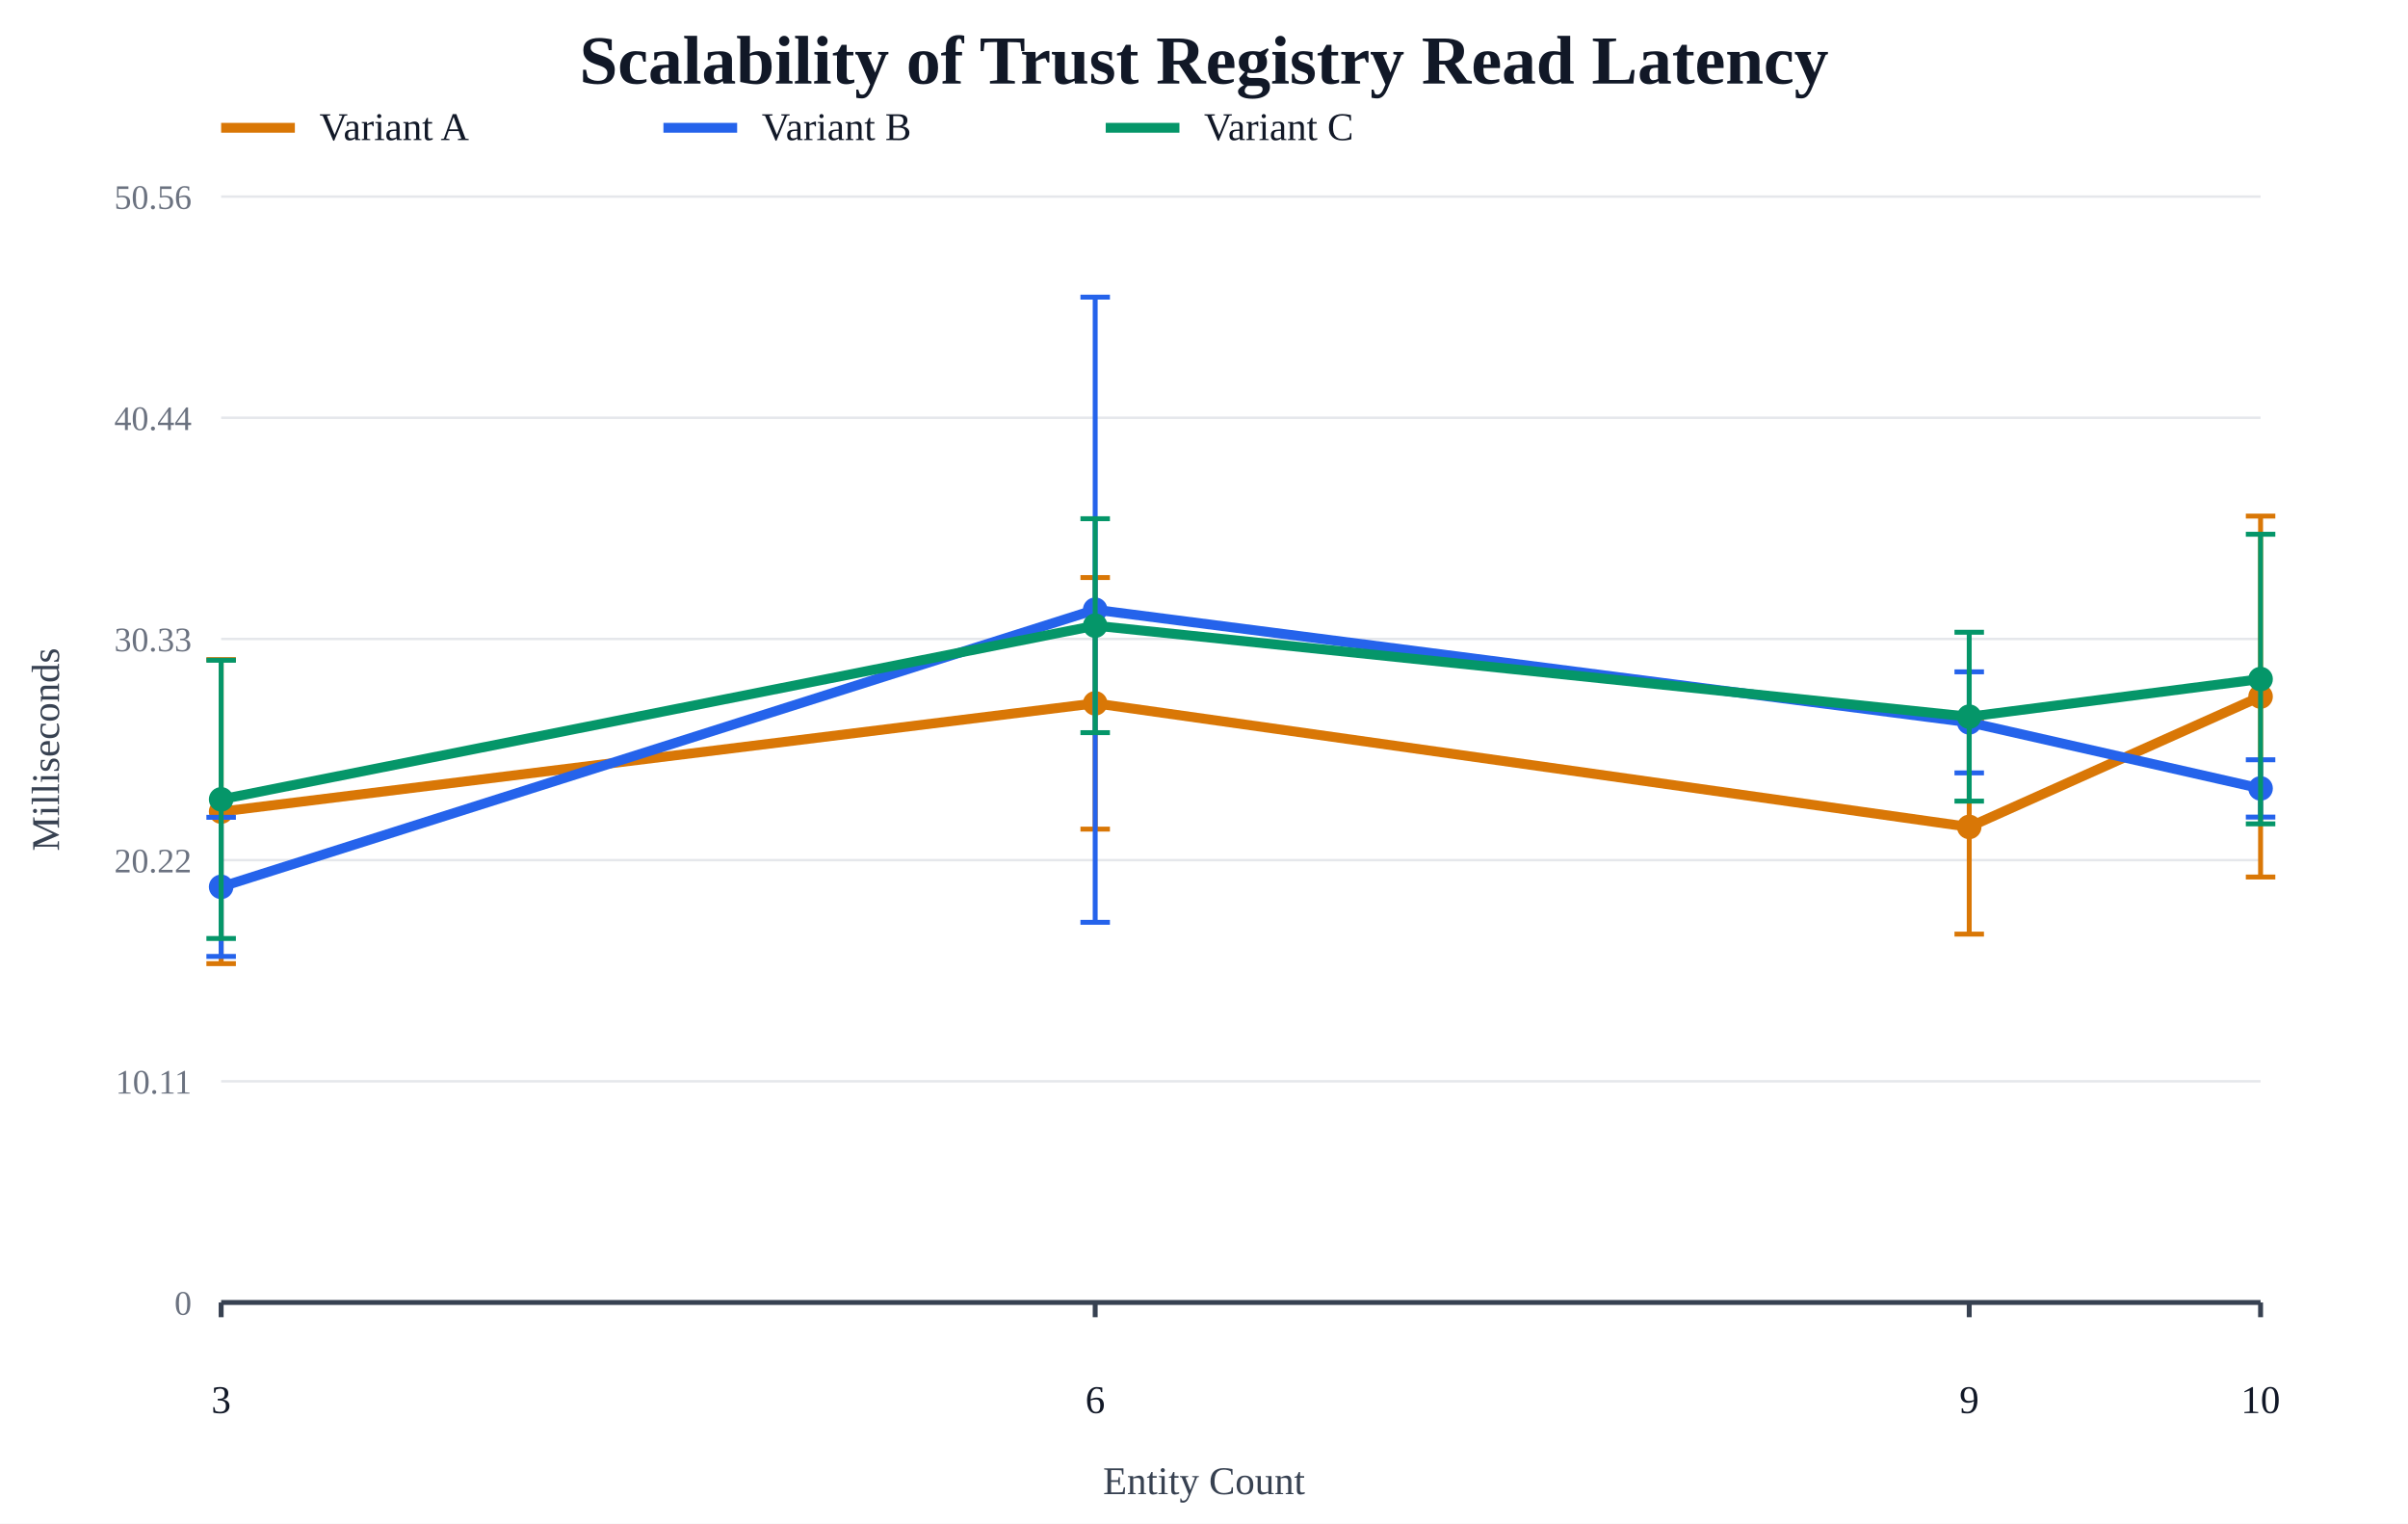
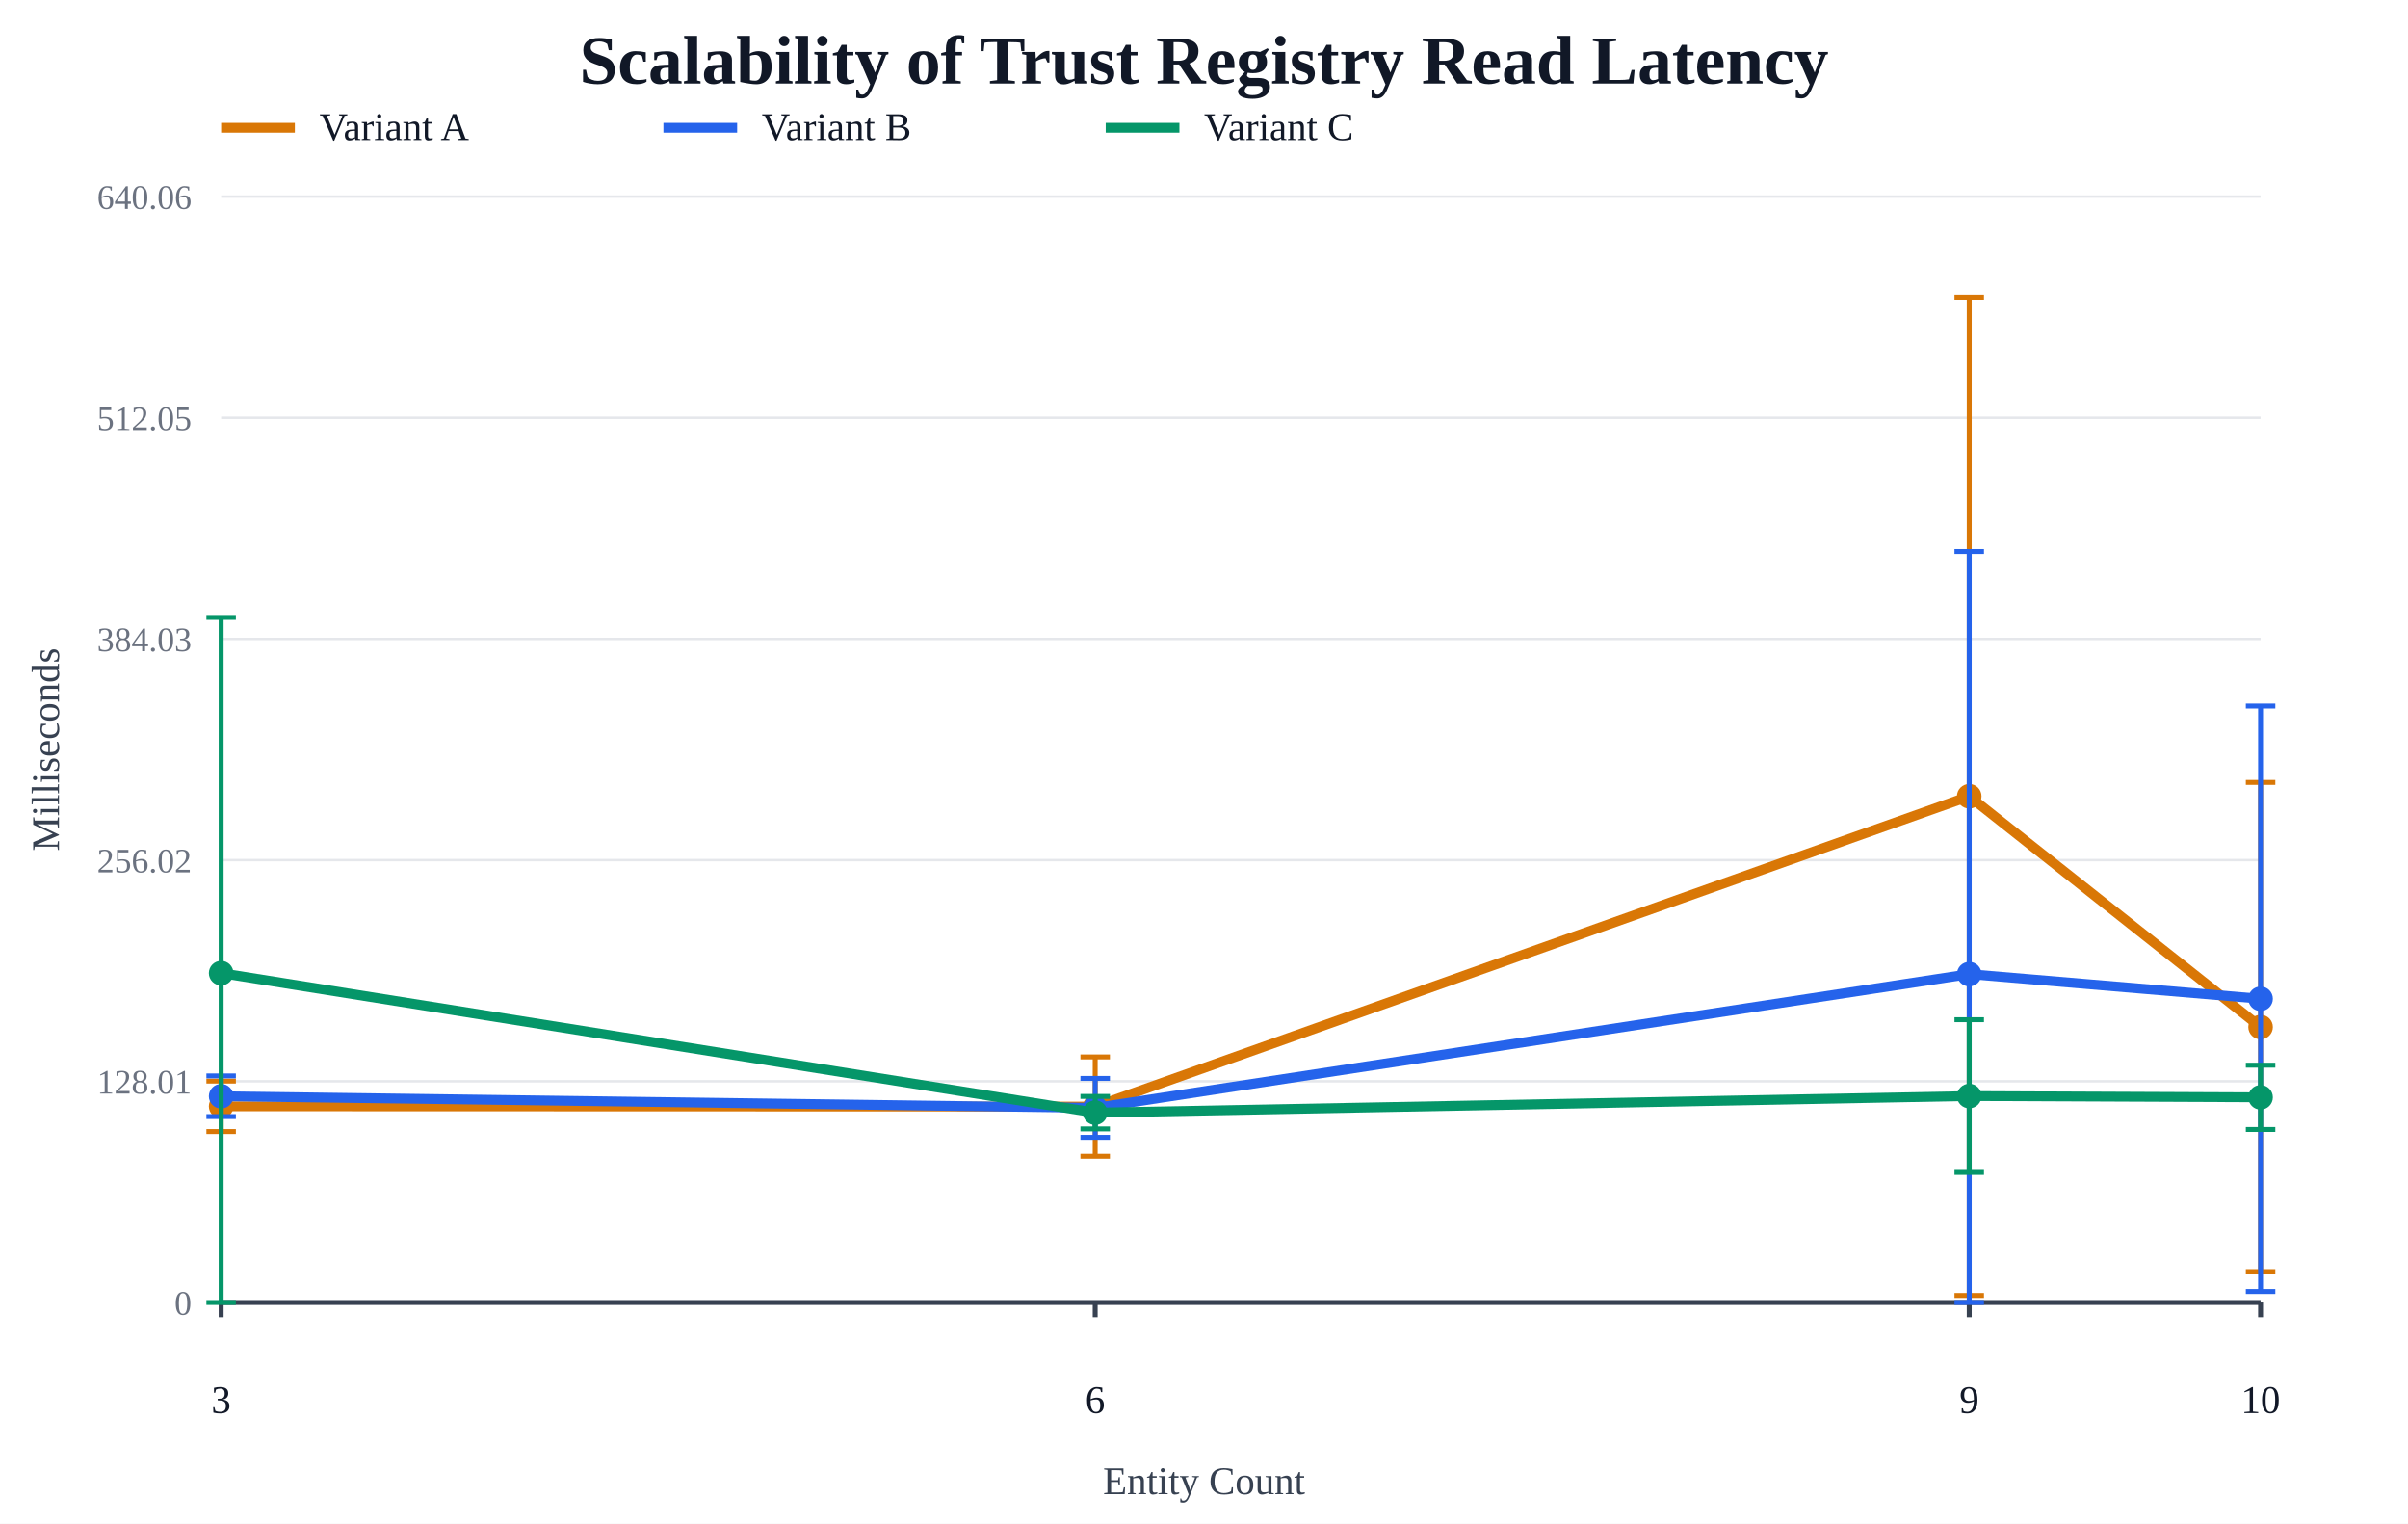
<svg xmlns="http://www.w3.org/2000/svg" width="980" height="620" viewBox="0 0 980 620">
  <rect width="980" height="620" fill="#ffffff" />
  <text x="490" y="34" font-size="28" font-weight="700" text-anchor="middle" fill="#111827">Scalability of Trust Registry Read Latency</text>
  <line x1="90" y1="52" x2="120" y2="52" stroke="#d97706" stroke-width="4" />
  <text x="130" y="57" font-size="16" fill="#111827">Variant A</text>
  <line x1="270" y1="52" x2="300" y2="52" stroke="#2563eb" stroke-width="4" />
  <text x="310" y="57" font-size="16" fill="#111827">Variant B</text>
  <line x1="450" y1="52" x2="480" y2="52" stroke="#059669" stroke-width="4" />
  <text x="490" y="57" font-size="16" fill="#111827">Variant C</text>
  <text x="490" y="608" font-size="16" text-anchor="middle" fill="#374151">Entity Count</text>
  <text x="24" y="305" font-size="16" text-anchor="middle" fill="#374151" transform="rotate(-90, 24, 305)">Milliseconds</text>
  <line x1="90" y1="530" x2="920" y2="530" stroke="#e5e7eb" stroke-width="1" />
  <text x="78" y="535" font-size="14" text-anchor="end" fill="#6b7280">0</text>
  <line x1="90" y1="440" x2="920" y2="440" stroke="#e5e7eb" stroke-width="1" />
-   <text x="78" y="445" font-size="14" text-anchor="end" fill="#6b7280">10.11</text>
+   <text x="78" y="445" font-size="14" text-anchor="end" fill="#6b7280">128.01</text>
  <line x1="90" y1="350" x2="920" y2="350" stroke="#e5e7eb" stroke-width="1" />
-   <text x="78" y="355" font-size="14" text-anchor="end" fill="#6b7280">20.22</text>
+   <text x="78" y="355" font-size="14" text-anchor="end" fill="#6b7280">256.02</text>
  <line x1="90" y1="260" x2="920" y2="260" stroke="#e5e7eb" stroke-width="1" />
-   <text x="78" y="265" font-size="14" text-anchor="end" fill="#6b7280">30.33</text>
+   <text x="78" y="265" font-size="14" text-anchor="end" fill="#6b7280">384.03</text>
  <line x1="90" y1="170" x2="920" y2="170" stroke="#e5e7eb" stroke-width="1" />
-   <text x="78" y="175" font-size="14" text-anchor="end" fill="#6b7280">40.44</text>
+   <text x="78" y="175" font-size="14" text-anchor="end" fill="#6b7280">512.05</text>
  <line x1="90" y1="80" x2="920" y2="80" stroke="#e5e7eb" stroke-width="1" />
-   <text x="78" y="85" font-size="14" text-anchor="end" fill="#6b7280">50.56</text>
+   <text x="78" y="85" font-size="14" text-anchor="end" fill="#6b7280">640.06</text>
  <line x1="90" y1="530" x2="920" y2="530" stroke="#374151" stroke-width="2" />
  <line x1="90" y1="530" x2="90" y2="536" stroke="#374151" stroke-width="2" />
  <text x="90" y="575" font-size="16" text-anchor="middle" fill="#111827">3</text>
  <line x1="445.714" y1="530" x2="445.714" y2="536" stroke="#374151" stroke-width="2" />
  <text x="445.714" y="575" font-size="16" text-anchor="middle" fill="#111827">6</text>
  <line x1="801.429" y1="530" x2="801.429" y2="536" stroke="#374151" stroke-width="2" />
  <text x="801.429" y="575" font-size="16" text-anchor="middle" fill="#111827">9</text>
  <line x1="920" y1="530" x2="920" y2="536" stroke="#374151" stroke-width="2" />
  <text x="920" y="575" font-size="16" text-anchor="middle" fill="#111827">10</text>
-   <polyline fill="none" stroke="#d97706" stroke-width="4" points="90,330.261 445.714,286.201 801.429,336.492 920,283.442" />
-   <line x1="90" y1="268.399" x2="90" y2="392.123" stroke="#d97706" stroke-width="2" />
-   <line x1="84" y1="268.399" x2="96" y2="268.399" stroke="#d97706" stroke-width="2" />
-   <line x1="84" y1="392.123" x2="96" y2="392.123" stroke="#d97706" stroke-width="2" />
-   <circle cx="90" cy="330.261" r="5" fill="#d97706" />
-   <line x1="445.714" y1="235.02" x2="445.714" y2="337.382" stroke="#d97706" stroke-width="2" />
-   <line x1="439.714" y1="235.02" x2="451.714" y2="235.02" stroke="#d97706" stroke-width="2" />
-   <line x1="439.714" y1="337.382" x2="451.714" y2="337.382" stroke="#d97706" stroke-width="2" />
-   <circle cx="445.714" cy="286.201" r="5" fill="#d97706" />
-   <line x1="801.429" y1="292.877" x2="801.429" y2="380.107" stroke="#d97706" stroke-width="2" />
-   <line x1="795.429" y1="292.877" x2="807.429" y2="292.877" stroke="#d97706" stroke-width="2" />
-   <line x1="795.429" y1="380.107" x2="807.429" y2="380.107" stroke="#d97706" stroke-width="2" />
-   <circle cx="801.429" cy="336.492" r="5" fill="#d97706" />
-   <line x1="920" y1="210.008" x2="920" y2="356.875" stroke="#d97706" stroke-width="2" />
-   <line x1="914" y1="210.008" x2="926" y2="210.008" stroke="#d97706" stroke-width="2" />
-   <line x1="914" y1="356.875" x2="926" y2="356.875" stroke="#d97706" stroke-width="2" />
-   <circle cx="920" cy="283.442" r="5" fill="#d97706" />
-   <polyline fill="none" stroke="#2563eb" stroke-width="4" points="90,360.881 445.714,248.105 801.429,293.945 920,320.826" />
-   <line x1="90" y1="332.575" x2="90" y2="389.186" stroke="#2563eb" stroke-width="2" />
-   <line x1="84" y1="332.575" x2="96" y2="332.575" stroke="#2563eb" stroke-width="2" />
-   <line x1="84" y1="389.186" x2="96" y2="389.186" stroke="#2563eb" stroke-width="2" />
-   <circle cx="90" cy="360.881" r="5" fill="#2563eb" />
-   <line x1="445.714" y1="120.909" x2="445.714" y2="375.3" stroke="#2563eb" stroke-width="2" />
-   <line x1="439.714" y1="120.909" x2="451.714" y2="120.909" stroke="#2563eb" stroke-width="2" />
-   <line x1="439.714" y1="375.3" x2="451.714" y2="375.3" stroke="#2563eb" stroke-width="2" />
-   <circle cx="445.714" cy="248.105" r="5" fill="#2563eb" />
-   <line x1="801.429" y1="273.384" x2="801.429" y2="314.506" stroke="#2563eb" stroke-width="2" />
-   <line x1="795.429" y1="273.384" x2="807.429" y2="273.384" stroke="#2563eb" stroke-width="2" />
-   <line x1="795.429" y1="314.506" x2="807.429" y2="314.506" stroke="#2563eb" stroke-width="2" />
-   <circle cx="801.429" cy="293.945" r="5" fill="#2563eb" />
-   <line x1="920" y1="309.166" x2="920" y2="332.486" stroke="#2563eb" stroke-width="2" />
-   <line x1="914" y1="309.166" x2="926" y2="309.166" stroke="#2563eb" stroke-width="2" />
-   <line x1="914" y1="332.486" x2="926" y2="332.486" stroke="#2563eb" stroke-width="2" />
-   <circle cx="920" cy="320.826" r="5" fill="#2563eb" />
-   <polyline fill="none" stroke="#059669" stroke-width="4" points="90,325.277 445.714,254.602 801.429,291.631 920,276.321" />
-   <line x1="90" y1="268.666" x2="90" y2="381.887" stroke="#059669" stroke-width="2" />
-   <line x1="84" y1="268.666" x2="96" y2="268.666" stroke="#059669" stroke-width="2" />
-   <line x1="84" y1="381.887" x2="96" y2="381.887" stroke="#059669" stroke-width="2" />
-   <circle cx="90" cy="325.277" r="5" fill="#059669" />
-   <line x1="445.714" y1="211.076" x2="445.714" y2="298.128" stroke="#059669" stroke-width="2" />
-   <line x1="439.714" y1="211.076" x2="451.714" y2="211.076" stroke="#059669" stroke-width="2" />
-   <line x1="439.714" y1="298.128" x2="451.714" y2="298.128" stroke="#059669" stroke-width="2" />
-   <circle cx="445.714" cy="254.602" r="5" fill="#059669" />
-   <line x1="801.429" y1="257.273" x2="801.429" y2="325.989" stroke="#059669" stroke-width="2" />
-   <line x1="795.429" y1="257.273" x2="807.429" y2="257.273" stroke="#059669" stroke-width="2" />
-   <line x1="795.429" y1="325.989" x2="807.429" y2="325.989" stroke="#059669" stroke-width="2" />
-   <circle cx="801.429" cy="291.631" r="5" fill="#059669" />
-   <line x1="920" y1="217.396" x2="920" y2="335.246" stroke="#059669" stroke-width="2" />
-   <line x1="914" y1="217.396" x2="926" y2="217.396" stroke="#059669" stroke-width="2" />
-   <line x1="914" y1="335.246" x2="926" y2="335.246" stroke="#059669" stroke-width="2" />
-   <circle cx="920" cy="276.321" r="5" fill="#059669" />
+   <polyline fill="none" stroke="#d97706" stroke-width="4" points="90,450.181 445.714,450.294 801.429,324.024 920,417.925" />
+   <line x1="90" y1="439.917" x2="90" y2="460.446" stroke="#d97706" stroke-width="2" />
+   <line x1="84" y1="439.917" x2="96" y2="439.917" stroke="#d97706" stroke-width="2" />
+   <line x1="84" y1="460.446" x2="96" y2="460.446" stroke="#d97706" stroke-width="2" />
+   <circle cx="90" cy="450.181" r="5" fill="#d97706" />
+   <line x1="445.714" y1="430.088" x2="445.714" y2="470.5" stroke="#d97706" stroke-width="2" />
+   <line x1="439.714" y1="430.088" x2="451.714" y2="430.088" stroke="#d97706" stroke-width="2" />
+   <line x1="439.714" y1="470.5" x2="451.714" y2="470.5" stroke="#d97706" stroke-width="2" />
+   <circle cx="445.714" cy="450.294" r="5" fill="#d97706" />
+   <line x1="801.429" y1="120.909" x2="801.429" y2="527.139" stroke="#d97706" stroke-width="2" />
+   <line x1="795.429" y1="120.909" x2="807.429" y2="120.909" stroke="#d97706" stroke-width="2" />
+   <line x1="795.429" y1="527.139" x2="807.429" y2="527.139" stroke="#d97706" stroke-width="2" />
+   <circle cx="801.429" cy="324.024" r="5" fill="#d97706" />
+   <line x1="920" y1="318.392" x2="920" y2="517.457" stroke="#d97706" stroke-width="2" />
+   <line x1="914" y1="318.392" x2="926" y2="318.392" stroke="#d97706" stroke-width="2" />
+   <line x1="914" y1="517.457" x2="926" y2="517.457" stroke="#d97706" stroke-width="2" />
+   <circle cx="920" cy="417.925" r="5" fill="#d97706" />
+   <polyline fill="none" stroke="#2563eb" stroke-width="4" points="90,446.082 445.714,450.814 801.429,396.39 920,406.423" />
+   <line x1="90" y1="437.814" x2="90" y2="454.35" stroke="#2563eb" stroke-width="2" />
+   <line x1="84" y1="437.814" x2="96" y2="437.814" stroke="#2563eb" stroke-width="2" />
+   <line x1="84" y1="454.35" x2="96" y2="454.35" stroke="#2563eb" stroke-width="2" />
+   <circle cx="90" cy="446.082" r="5" fill="#2563eb" />
+   <line x1="445.714" y1="438.834" x2="445.714" y2="462.794" stroke="#2563eb" stroke-width="2" />
+   <line x1="439.714" y1="438.834" x2="451.714" y2="438.834" stroke="#2563eb" stroke-width="2" />
+   <line x1="439.714" y1="462.794" x2="451.714" y2="462.794" stroke="#2563eb" stroke-width="2" />
+   <circle cx="445.714" cy="450.814" r="5" fill="#2563eb" />
+   <line x1="801.429" y1="224.435" x2="801.429" y2="530" stroke="#2563eb" stroke-width="2" />
+   <line x1="795.429" y1="224.435" x2="807.429" y2="224.435" stroke="#2563eb" stroke-width="2" />
+   <line x1="795.429" y1="530" x2="807.429" y2="530" stroke="#2563eb" stroke-width="2" />
+   <circle cx="801.429" cy="396.39" r="5" fill="#2563eb" />
+   <line x1="920" y1="287.317" x2="920" y2="525.529" stroke="#2563eb" stroke-width="2" />
+   <line x1="914" y1="287.317" x2="926" y2="287.317" stroke="#2563eb" stroke-width="2" />
+   <line x1="914" y1="525.529" x2="926" y2="525.529" stroke="#2563eb" stroke-width="2" />
+   <circle cx="920" cy="406.423" r="5" fill="#2563eb" />
+   <polyline fill="none" stroke="#059669" stroke-width="4" points="90,395.989 445.714,452.762 801.429,446.005 920,446.525" />
+   <line x1="90" y1="251.257" x2="90" y2="530" stroke="#059669" stroke-width="2" />
+   <line x1="84" y1="251.257" x2="96" y2="251.257" stroke="#059669" stroke-width="2" />
+   <line x1="84" y1="530" x2="96" y2="530" stroke="#059669" stroke-width="2" />
+   <circle cx="90" cy="395.989" r="5" fill="#059669" />
+   <line x1="445.714" y1="446.153" x2="445.714" y2="459.37" stroke="#059669" stroke-width="2" />
+   <line x1="439.714" y1="446.153" x2="451.714" y2="446.153" stroke="#059669" stroke-width="2" />
+   <line x1="439.714" y1="459.37" x2="451.714" y2="459.37" stroke="#059669" stroke-width="2" />
+   <circle cx="445.714" cy="452.762" r="5" fill="#059669" />
+   <line x1="801.429" y1="414.93" x2="801.429" y2="477.08" stroke="#059669" stroke-width="2" />
+   <line x1="795.429" y1="414.93" x2="807.429" y2="414.93" stroke="#059669" stroke-width="2" />
+   <line x1="795.429" y1="477.08" x2="807.429" y2="477.08" stroke="#059669" stroke-width="2" />
+   <circle cx="801.429" cy="446.005" r="5" fill="#059669" />
+   <line x1="920" y1="433.448" x2="920" y2="459.602" stroke="#059669" stroke-width="2" />
+   <line x1="914" y1="433.448" x2="926" y2="433.448" stroke="#059669" stroke-width="2" />
+   <line x1="914" y1="459.602" x2="926" y2="459.602" stroke="#059669" stroke-width="2" />
+   <circle cx="920" cy="446.525" r="5" fill="#059669" />
</svg>
